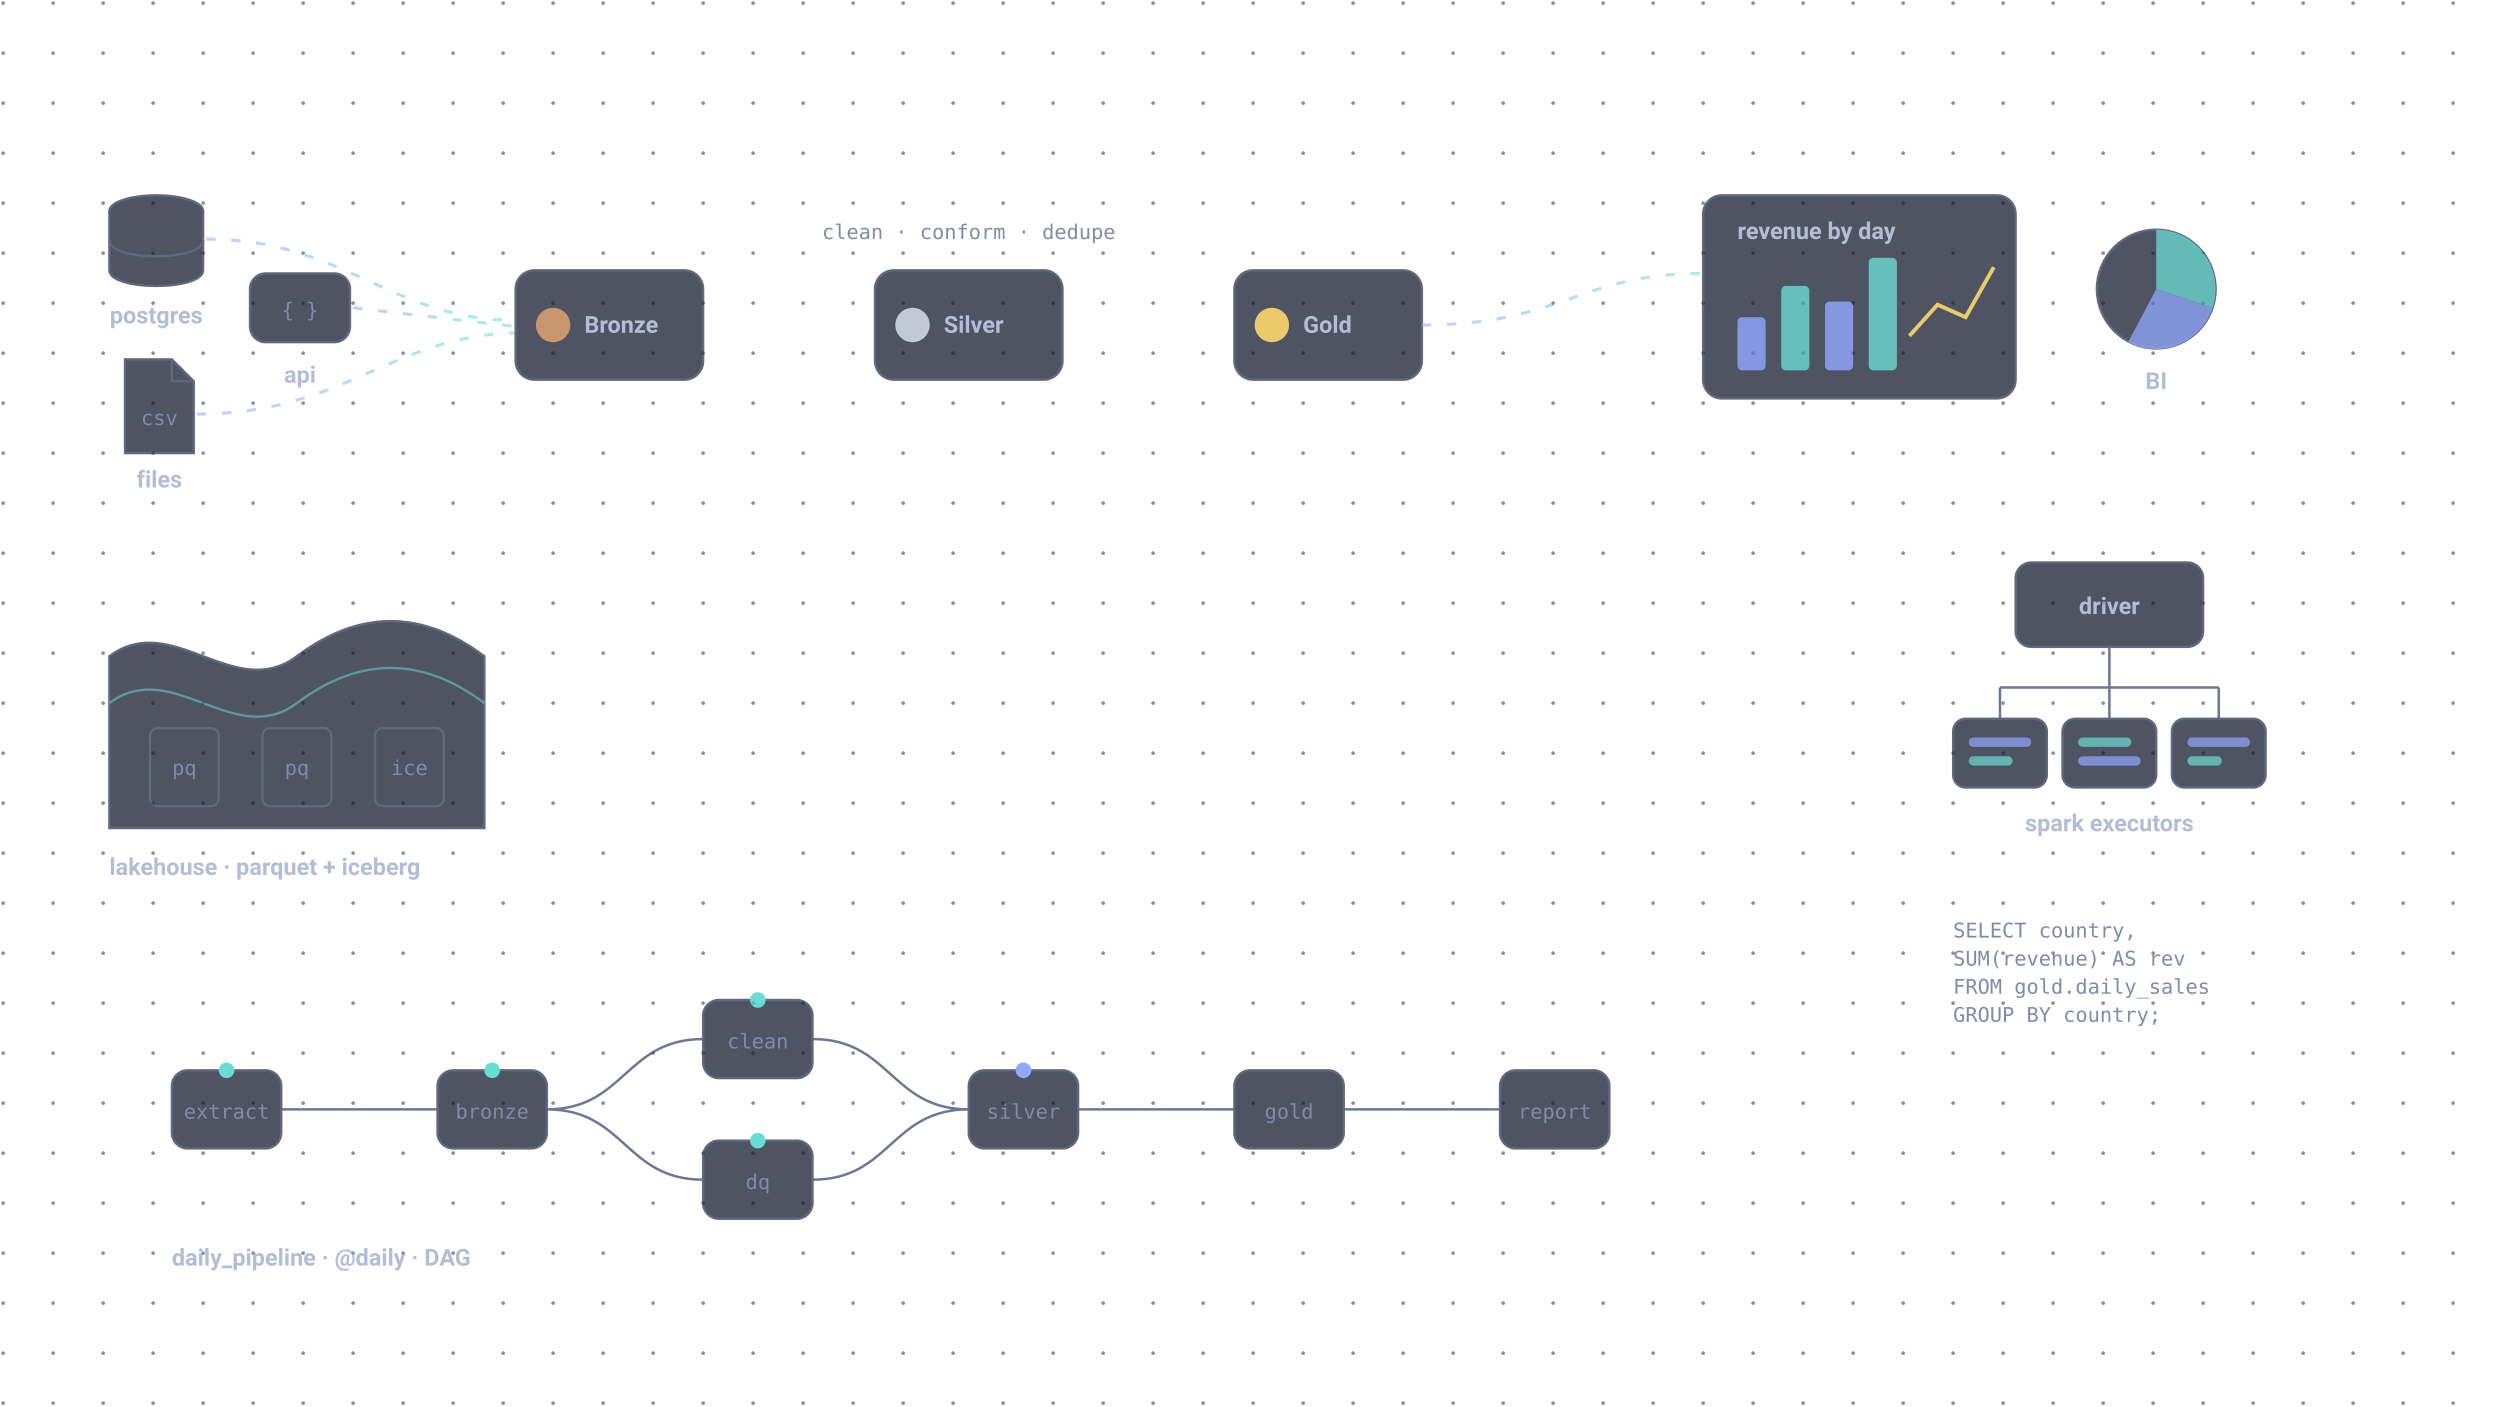
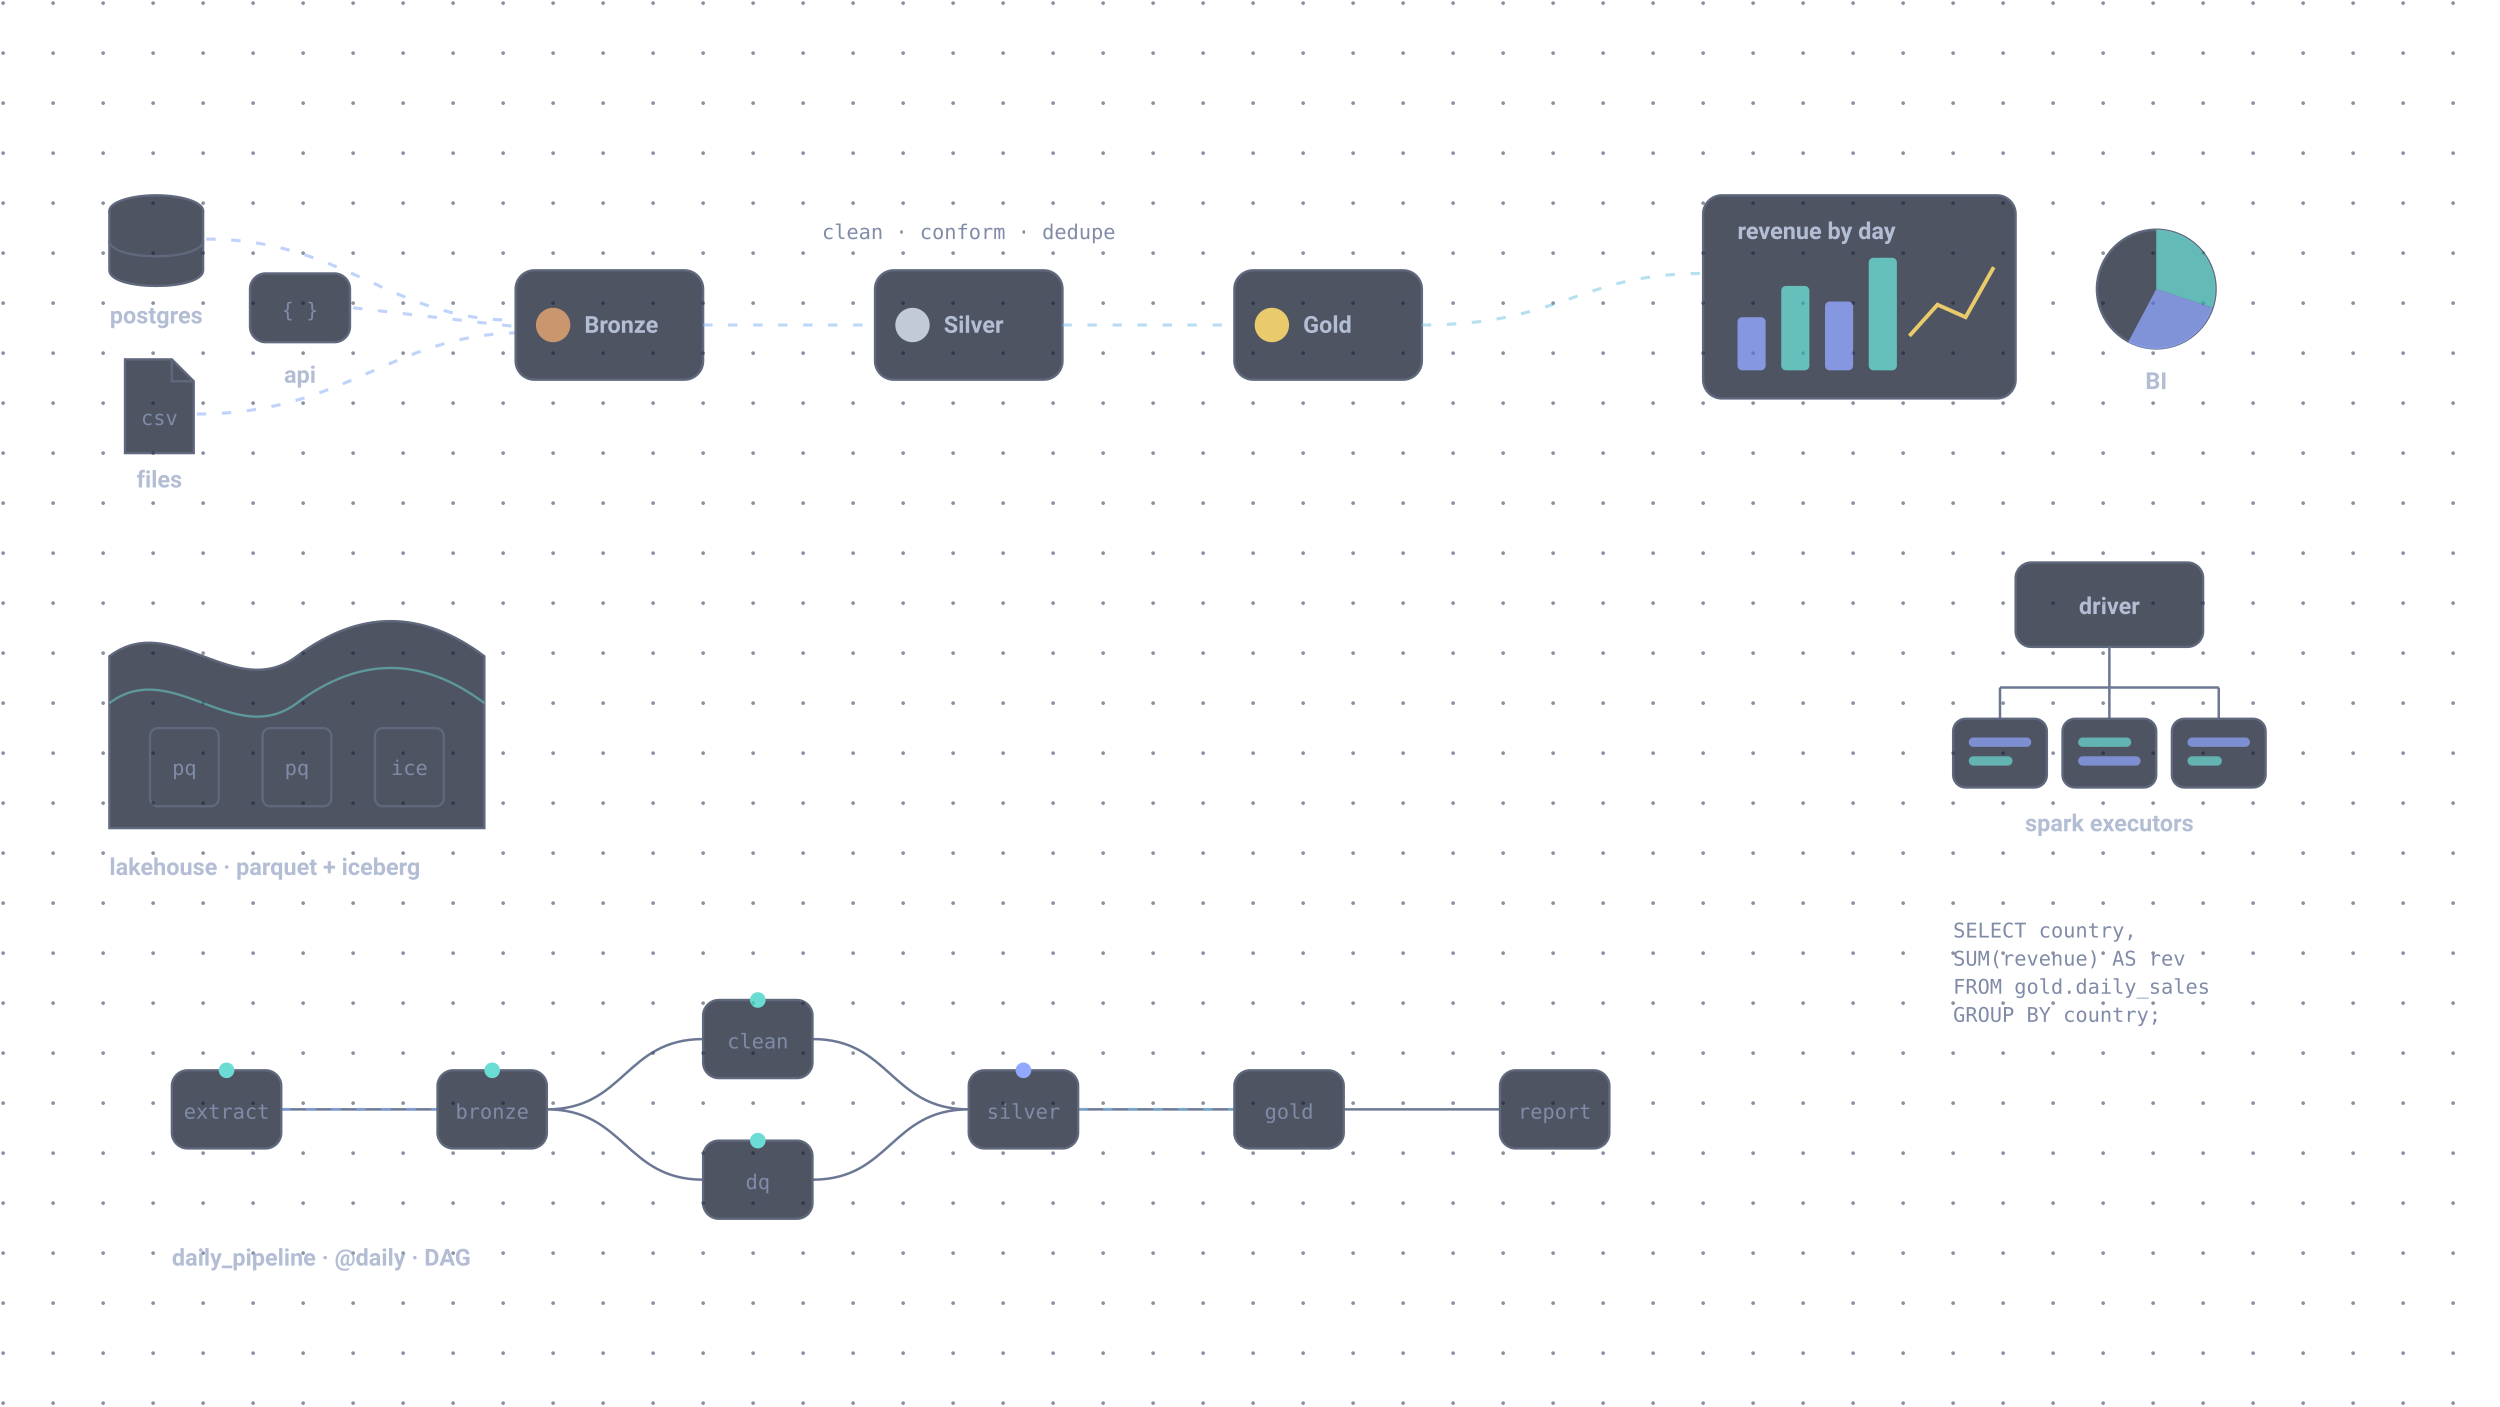
<svg xmlns="http://www.w3.org/2000/svg" viewBox="0 0 1600 900" preserveAspectRatio="xMidYMid slice">
  <defs>
    <pattern id="dots" width="32" height="32" patternUnits="userSpaceOnUse">
      <circle cx="2" cy="2" r="1.2" fill="#2a3550" />
    </pattern>
-     <linearGradient id="flow" x1="0" x2="1">
+     <linearGradient id="flow" gradientUnits="userSpaceOnUse" x1="0" y1="0" x2="1600" y2="0">
      <stop offset="0" stop-color="#6d8bff" />
      <stop offset="1" stop-color="#39d0c4" />
    </linearGradient>
    <style>
      .ln{fill:none;stroke:url(#flow);stroke-width:2;opacity:.55;stroke-dasharray:6 10;animation:f 6s linear infinite}
      .ln.s{animation-duration:9s}
      .edge{fill:none;stroke:#3a4a70;stroke-width:1.6}
      .box{fill:#141b2e;stroke:#2a3550;stroke-width:1.5}
      .t{font:600 15px -apple-system,Segoe UI,Roboto,sans-serif;fill:#9aa8c7}
      .m{font:13px ui-monospace,SFMono-Regular,Menlo,monospace;fill:#55648a}
      .acc{fill:#6d8bff}.acc2{fill:#39d0c4}
      @keyframes f{to{stroke-dashoffset:-160}}
    </style>
  </defs>
  <rect width="1600" height="900" fill="url(#dots)" opacity=".55" />
  <g opacity=".75">
    <g transform="translate(0,55)">
      <g transform="translate(70,70)">
        <ellipse cx="30" cy="10" rx="30" ry="10" class="box" />
        <path d="M0 10v38c0 6 13 10 30 10s30-4 30-10V10" class="box" />
        <path d="M0 29c0 6 13 10 30 10s30-4 30-10" fill="none" stroke="#2a3550" stroke-width="1.5" />
        <text x="30" y="82" class="t" text-anchor="middle">postgres</text>
      </g>
      <g transform="translate(70,175)">
        <path d="M10 0h30l14 14v46H10z" class="box" />
        <path d="M40 0v14h14" fill="none" stroke="#2a3550" stroke-width="1.5" />
        <text x="32" y="42" class="m" text-anchor="middle">csv</text>
        <text x="32" y="82" class="t" text-anchor="middle">files</text>
      </g>
      <g transform="translate(160,120)">
        <rect width="64" height="44" rx="10" class="box" />
        <text x="32" y="28" class="m" text-anchor="middle">{ }</text>
        <text x="32" y="70" class="t" text-anchor="middle">api</text>
      </g>
      <path class="ln" d="M132 98 C220 98, 250 150, 330 150" />
      <path class="ln s" d="M126 210 C220 210, 250 160, 330 158" />
      <path class="ln" d="M226 142 L330 154" />
      <g transform="translate(330,118)">
        <rect width="120" height="70" rx="12" class="box" />
        <circle cx="24" cy="35" r="11" fill="#b8733c" />
        <text x="44" y="40" class="t">Bronze</text>
      </g>
      <path class="ln" d="M450 153 L560 153" />
      <g transform="translate(560,118)">
        <rect width="120" height="70" rx="12" class="box" />
        <circle cx="24" cy="35" r="11" fill="#aeb8c8" />
        <text x="44" y="40" class="t">Silver</text>
      </g>
      <path class="ln s" d="M680 153 L790 153" />
      <g transform="translate(790,118)">
        <rect width="120" height="70" rx="12" class="box" />
        <circle cx="24" cy="35" r="11" fill="#e2b93b" />
        <text x="44" y="40" class="t">Gold</text>
      </g>
      <text x="620" y="98" class="m" text-anchor="middle">clean · conform · dedupe</text>
      <path class="ln" d="M910 153 C1000 153, 1010 120, 1090 120" />
      <g transform="translate(1090,70)">
        <rect width="200" height="130" rx="12" class="box" />
        <rect x="22" y="78" width="18" height="34" rx="3" class="acc" opacity=".8" />
        <rect x="50" y="58" width="18" height="54" rx="3" class="acc2" opacity=".8" />
        <rect x="78" y="68" width="18" height="44" rx="3" class="acc" opacity=".8" />
        <rect x="106" y="40" width="18" height="72" rx="3" class="acc2" opacity=".8" />
        <polyline points="132,90 150,70 168,78 186,46" fill="none" stroke="#e2b93b" stroke-width="2.5" />
        <text x="22" y="28" class="t">revenue by day</text>
      </g>
      <g transform="translate(1340,90)">
        <circle cx="40" cy="40" r="38" class="box" />
        <path d="M40 40 L40 2 A38 38 0 0 1 76 52 Z" class="acc2" opacity=".75" />
        <path d="M40 40 L76 52 A38 38 0 0 1 22 74 Z" class="acc" opacity=".75" />
        <text x="40" y="104" class="t" text-anchor="middle">BI</text>
      </g>
    </g>
    <g transform="translate(70,380)">
      <path d="M0 40 C40 10, 80 70, 120 40 S200 10, 240 40 V150 H0 Z" fill="#141b2e" stroke="#2a3550" stroke-width="1.5" />
      <path d="M0 70 C40 40, 80 100, 120 70 S200 40, 240 70" fill="none" stroke="#39d0c4" stroke-width="1.5" opacity=".5" />
      <g transform="translate(26,86)">
        <rect width="44" height="50" rx="5" class="box" />
        <text x="22" y="30" class="m" text-anchor="middle">pq</text>
      </g>
      <g transform="translate(98,86)">
        <rect width="44" height="50" rx="5" class="box" />
        <text x="22" y="30" class="m" text-anchor="middle">pq</text>
      </g>
      <g transform="translate(170,86)">
        <rect width="44" height="50" rx="5" class="box" />
        <text x="22" y="30" class="m" text-anchor="middle">ice</text>
      </g>
      <text x="0" y="180" class="t">lakehouse · parquet + iceberg</text>
    </g>
    <g transform="translate(1290,360)">
      <rect width="120" height="54" rx="10" class="box" />
      <text x="60" y="33" class="t" text-anchor="middle">driver</text>
      <path class="edge" d="M60 54 V80 M-10 80 H130 M-10 80 V100 M60 80 V100 M130 80 V100" />
      <g transform="translate(-40,100)">
        <rect width="60" height="44" rx="8" class="box" />
        <rect x="10" y="12" width="40" height="6" rx="3" class="acc" opacity=".7" />
        <rect x="10" y="24" width="28" height="6" rx="3" class="acc2" opacity=".7" />
      </g>
      <g transform="translate(30,100)">
        <rect width="60" height="44" rx="8" class="box" />
        <rect x="10" y="12" width="34" height="6" rx="3" class="acc2" opacity=".7" />
        <rect x="10" y="24" width="40" height="6" rx="3" class="acc" opacity=".7" />
      </g>
      <g transform="translate(100,100)">
        <rect width="60" height="44" rx="8" class="box" />
        <rect x="10" y="12" width="40" height="6" rx="3" class="acc" opacity=".7" />
        <rect x="10" y="24" width="22" height="6" rx="3" class="acc2" opacity=".7" />
      </g>
      <text x="60" y="172" class="t" text-anchor="middle">spark executors</text>
    </g>
    <g transform="translate(1250,600)" class="m">
      <text>SELECT country,</text>
      <text y="18">  SUM(revenue) AS rev</text>
      <text y="36">FROM gold.daily_sales</text>
      <text y="54">GROUP BY country;</text>
    </g>
    <g transform="translate(-120,-50)">
      <path class="edge" d="M300 760 H400 M470 760 C520 760, 520 715, 570 715 M470 760 C520 760, 520 805, 570 805 M640 715 C690 715, 690 760, 740 760 M640 805 C690 805, 690 760, 740 760 M810 760 H910 M980 760 H1080" />
      <path class="ln" d="M300 760 H400" />
      <path class="ln s" d="M810 760 H910" />
      <g transform="translate(230,735)">
        <rect width="70" height="50" rx="10" class="box" />
        <text x="35" y="31" class="m" text-anchor="middle">extract</text>
      </g>
      <g transform="translate(400,735)">
        <rect width="70" height="50" rx="10" class="box" />
        <text x="35" y="31" class="m" text-anchor="middle">bronze</text>
      </g>
      <g transform="translate(570,690)">
        <rect width="70" height="50" rx="10" class="box" />
        <text x="35" y="31" class="m" text-anchor="middle">clean</text>
      </g>
      <g transform="translate(570,780)">
        <rect width="70" height="50" rx="10" class="box" />
        <text x="35" y="31" class="m" text-anchor="middle">dq</text>
      </g>
      <g transform="translate(740,735)">
        <rect width="70" height="50" rx="10" class="box" />
        <text x="35" y="31" class="m" text-anchor="middle">silver</text>
      </g>
      <g transform="translate(910,735)">
        <rect width="70" height="50" rx="10" class="box" />
        <text x="35" y="31" class="m" text-anchor="middle">gold</text>
      </g>
      <g transform="translate(1080,735)">
        <rect width="70" height="50" rx="10" class="box" />
        <text x="35" y="31" class="m" text-anchor="middle">report</text>
      </g>
      <circle cx="265" cy="735" r="5" class="acc2" />
      <circle cx="435" cy="735" r="5" class="acc2" />
      <circle cx="605" cy="690" r="5" class="acc2" />
      <circle cx="605" cy="780" r="5" class="acc2" />
      <circle cx="775" cy="735" r="5" class="acc" />
      <text x="230" y="860" class="t">daily_pipeline · @daily · DAG</text>
    </g>
  </g>
</svg>
